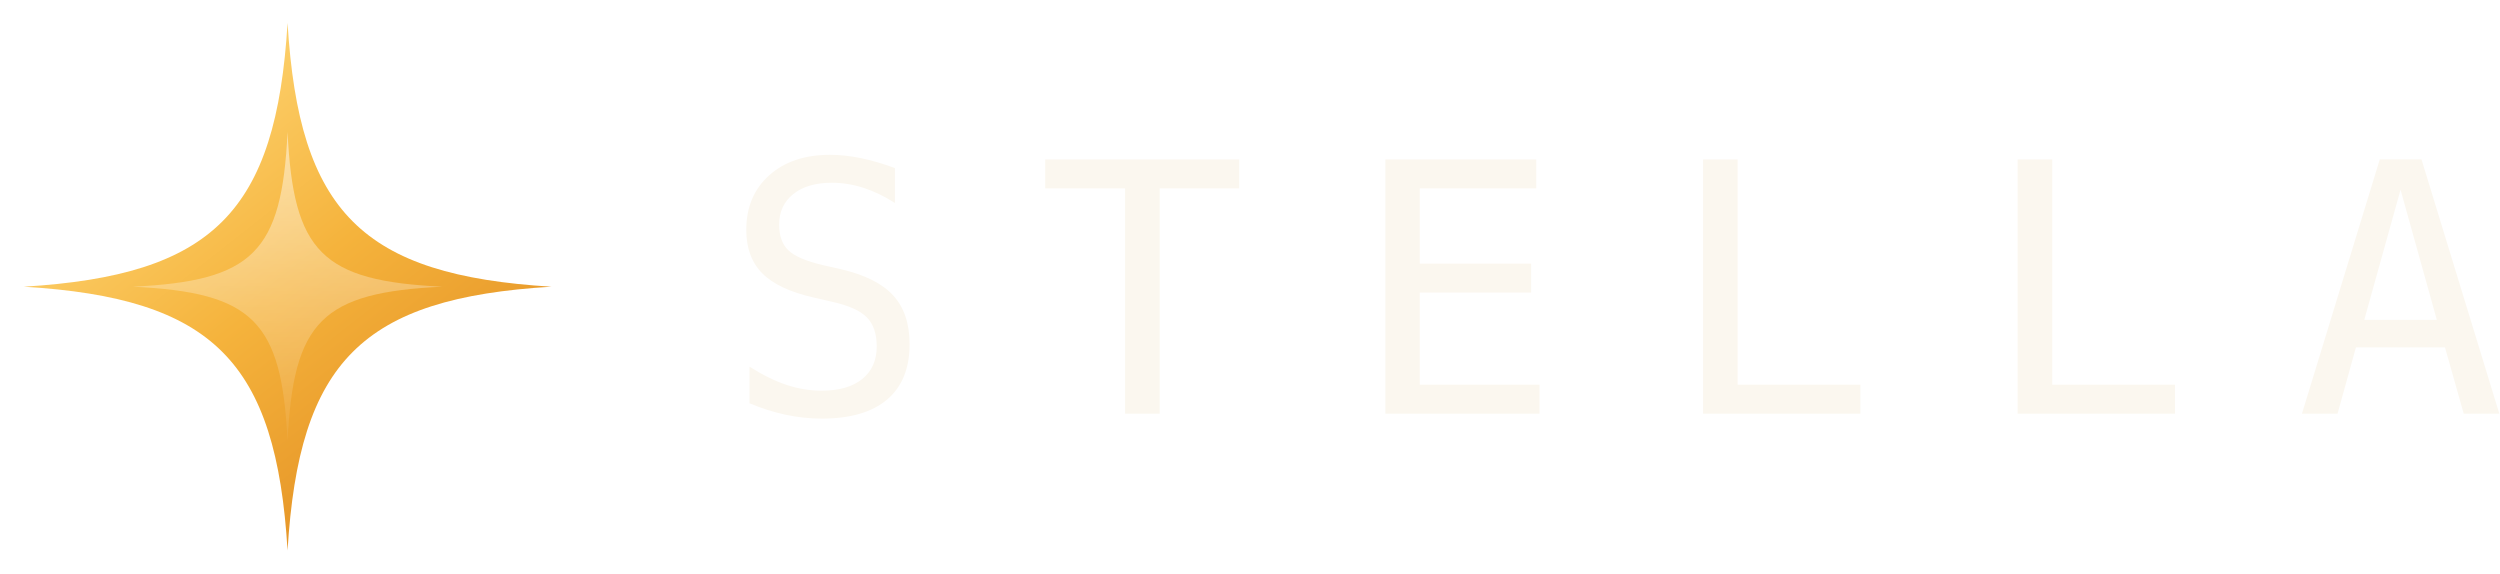
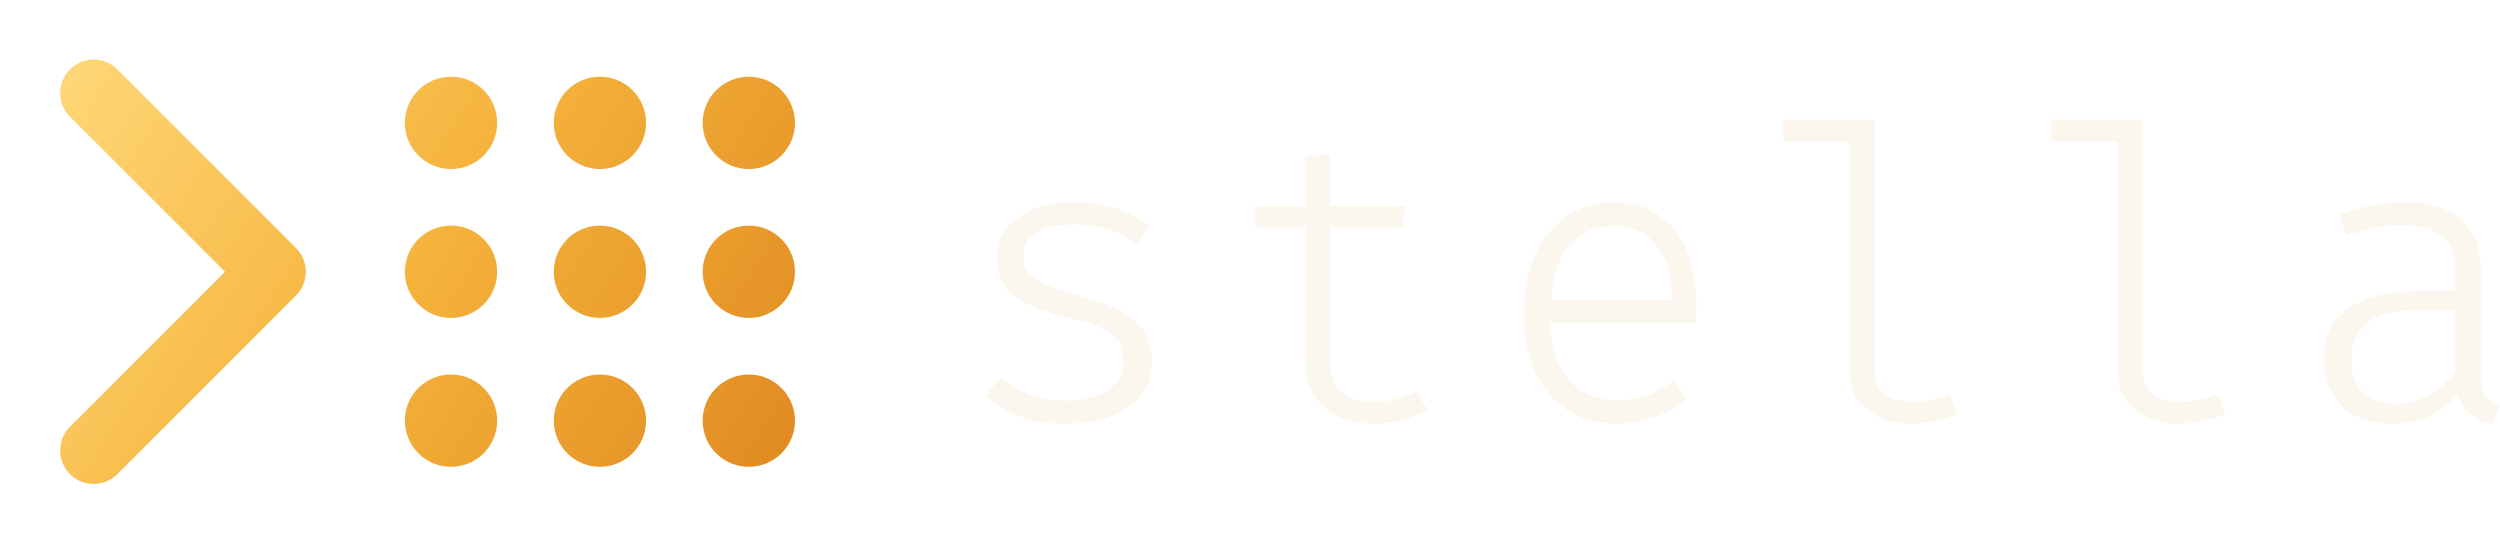
- <svg xmlns="http://www.w3.org/2000/svg" viewBox="0 0 435.70 100.00" width="436" height="100">
+ <svg xmlns="http://www.w3.org/2000/svg" viewBox="0 0 551.73 120.00" width="552" height="120">
  <defs>
-     <linearGradient id="g" x1="40" y1="24" x2="164" y2="182" gradientUnits="userSpaceOnUse">
+     <linearGradient id="g" x1="24" y1="18" x2="120" y2="80" gradientUnits="userSpaceOnUse">
      <stop offset="0" stop-color="#FFD97A" />
-       <stop offset=".48" stop-color="#F5B33C" />
+       <stop offset=".5" stop-color="#F5B33C" />
      <stop offset="1" stop-color="#E08A20" />
    </linearGradient>
-     <linearGradient id="gi" x1="100" y1="34" x2="100" y2="166" gradientUnits="userSpaceOnUse">
-       <stop offset="0" stop-color="#fff" stop-opacity=".55" />
-       <stop offset="1" stop-color="#fff" stop-opacity="0" />
-     </linearGradient>
  </defs>
-   <g transform="translate(0.00,0.00) scale(0.5)">
-     <path d="M100 8 C104 74 126 96 192 100 C126 104 104 126 100 192 C96 126 74 104 8 100 C74 96 96 74 100 8 Z" fill="url(#g)" />
-     <path d="M100 46 C102 88 112 98 154 100 C112 102 102 112 100 154 C98 112 88 102 46 100 C88 98 98 88 100 46 Z" fill="url(#gi)" />
+   <g transform="translate(-28.77,-18.90) scale(1.64384)">
+     <path d="M30 24 L54 48 L30 72" fill="none" stroke="url(#g)" stroke-width="9.0" stroke-linecap="round" stroke-linejoin="round" />
+     <circle cx="78" cy="28" r="6.2" fill="url(#g)" />
+     <circle cx="78" cy="48" r="6.2" fill="url(#g)" />
+     <circle cx="78" cy="68" r="6.2" fill="url(#g)" />
+     <circle cx="98" cy="28" r="6.2" fill="url(#g)" />
+     <circle cx="98" cy="48" r="6.2" fill="url(#g)" />
+     <circle cx="98" cy="68" r="6.2" fill="url(#g)" />
+     <circle cx="118" cy="28" r="6.2" fill="url(#g)" />
+     <circle cx="118" cy="48" r="6.2" fill="url(#g)" />
+     <circle cx="118" cy="68" r="6.2" fill="url(#g)" />
  </g>
-   <g transform="translate(130.00,27.00) scale(0.0297)">
-     <g fill="#FBF7EF" transform="translate(-139.00,1520.00) scale(1,-1)">
-       <path transform="translate(0.00,0)" d="M1012 1442V1237Q920 1296 827.5 1326.0Q735 1356 641 1356Q498 1356 415.0 1289.5Q332 1223 332 1110Q332 1011 386.5 959.0Q441 907 590 872L696 848Q906 799 1002.0 694.0Q1098 589 1098 408Q1098 195 966.0 83.0Q834 -29 582 -29Q477 -29 371.0 -6.5Q265 16 158 61V276Q273 203 375.5 169.0Q478 135 582 135Q735 135 820.0 203.5Q905 272 905 395Q905 507 846.5 566.0Q788 625 643 657L535 682Q327 729 233.0 824.0Q139 919 139 1079Q139 1279 273.5 1399.5Q408 1520 631 1520Q717 1520 812.0 1500.5Q907 1481 1012 1442Z" />
-       <path transform="translate(1847.40,0)" d="M47 1493H1186V1323H719V0H516V1323H47Z" />
-       <path transform="translate(3694.80,0)" d="M197 1493H1083V1323H399V881H1053V711H399V170H1102V0H197Z" />
-       <path transform="translate(5542.20,0)" d="M215 1493H418V170H1139V0H215Z" />
-       <path transform="translate(7389.60,0)" d="M215 1493H418V170H1139V0H215Z" />
-       <path transform="translate(9237.00,0)" d="M616 1315 403 551H829ZM494 1493H739L1196 0H987L877 389H354L246 0H37Z" />
+   <g transform="translate(217.35,26.40) scale(0.04492)">
+     <g fill="#FBF7EF" transform="translate(-163.00,1475.00) scale(1,-1)">
+       <path transform="translate(0.00,0)" d="M557 93Q691 93 767.5 144.5Q844 196 844 280Q844 332 827.5 370.5Q811 409 756.5 439.5Q702 470 589 497Q476 525 393.5 559.0Q311 593 266.0 648.0Q221 703 221 794Q221 881 270.5 942.5Q320 1004 406.5 1036.5Q493 1069 602 1069Q725 1069 816.5 1036.0Q908 1003 970 956L912 864Q854 905 783.0 932.0Q712 959 603 959Q464 959 408.0 915.0Q352 871 352 804Q352 752 379.5 718.5Q407 685 470.0 659.5Q533 634 640 605Q743 578 820.0 540.0Q897 502 940.0 441.0Q983 380 983 283Q983 172 920.5 105.5Q858 39 760.0 9.5Q662 -20 556 -20Q417 -20 321.5 21.0Q226 62 163 117L240 208Q302 156 383.0 124.5Q464 93 557 93Z" />
+       <path transform="translate(1317.00,0)" d="M1020 50Q968 16 894.0 -2.0Q820 -20 757 -20Q599 -20 509.5 64.0Q420 148 420 275V946H172V1050H420V1292L544 1307V1050H914L897 946H544V278Q544 187 593.5 137.5Q643 88 760 88Q820 88 871.0 102.0Q922 116 966 139Z" />
+       <path transform="translate(2634.00,0)" d="M309 475Q312 343 356.5 258.5Q401 174 474.0 134.0Q547 94 633 94Q716 94 780.5 118.0Q845 142 916 191L981 98Q908 42 816.5 11.0Q725 -20 638 -20Q493 -20 389.5 48.0Q286 116 231.0 238.5Q176 361 176 524Q176 684 232.0 807.0Q288 930 387.5 999.5Q487 1069 619 1069Q747 1069 838.0 1007.0Q929 945 977.5 831.5Q1026 718 1026 561Q1026 534 1025.0 512.5Q1024 491 1023 475ZM622 953Q495 953 408.5 863.0Q322 773 311 587H908Q904 772 825.0 862.5Q746 953 622 953Z" />
+       <path transform="translate(3951.00,0)" d="M586 1475V238Q586 156 638.5 122.0Q691 88 771 88Q821 88 865.5 98.0Q910 108 956 126L992 30Q953 11 893.0 -4.5Q833 -20 759 -20Q635 -20 548.5 47.5Q462 115 462 238V1367H136V1475Z" />
+       <path transform="translate(5268.00,0)" d="M586 1475V238Q586 156 638.5 122.0Q691 88 771 88Q821 88 865.5 98.0Q910 108 956 126L992 30Q953 11 893.0 -4.5Q833 -20 759 -20Q635 -20 548.5 47.5Q462 115 462 238V1367H136V1475Z" />
+       <path transform="translate(6585.00,0)" d="M932 207Q932 143 954.0 113.5Q976 84 1022 70L988 -21Q928 -12 881.0 23.0Q834 58 815 130Q760 57 677.5 18.5Q595 -20 491 -20Q335 -20 246.0 68.0Q157 156 157 303Q157 463 281.5 548.0Q406 633 644 633H803V735Q803 858 732.5 907.5Q662 957 540 957Q487 957 420.0 945.0Q353 933 271 904L235 1006Q330 1041 407.5 1055.0Q485 1069 558 1069Q743 1069 837.5 978.5Q932 888 932 739ZM515 79Q601 79 676.0 121.0Q751 163 803 238V538H629Q442 538 368.0 472.5Q294 407 294 299Q294 190 348.0 134.5Q402 79 515 79Z" />
    </g>
  </g>
</svg>
